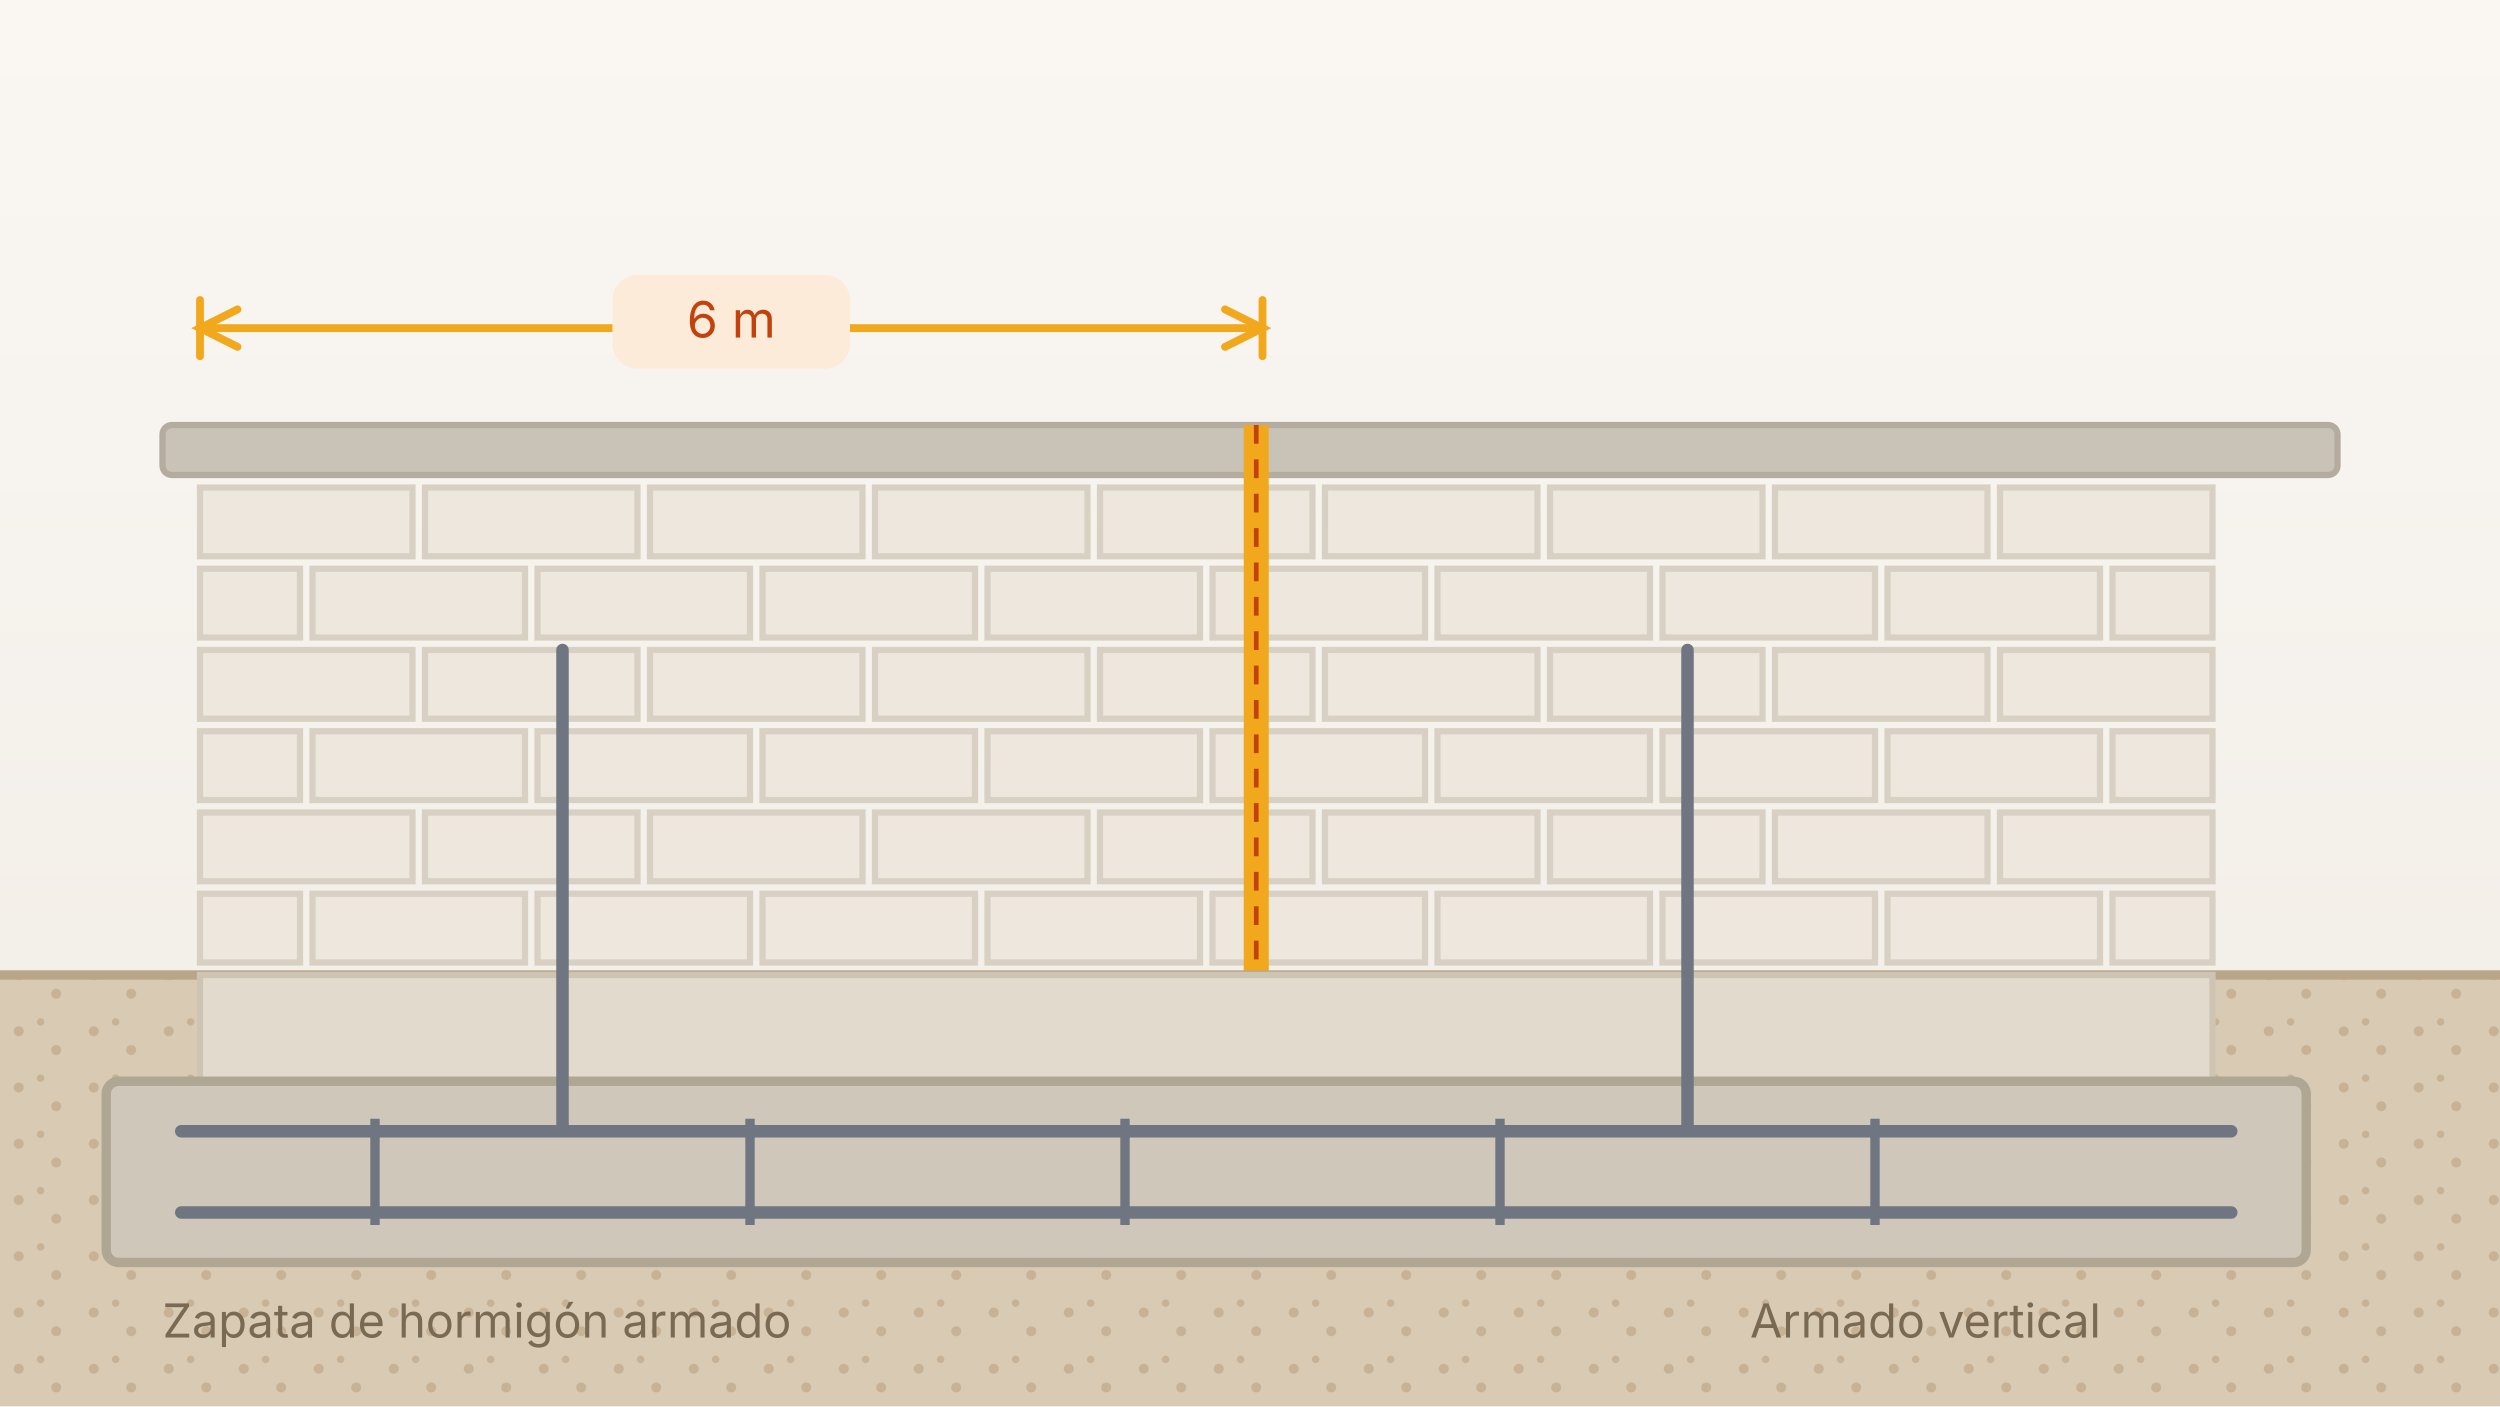
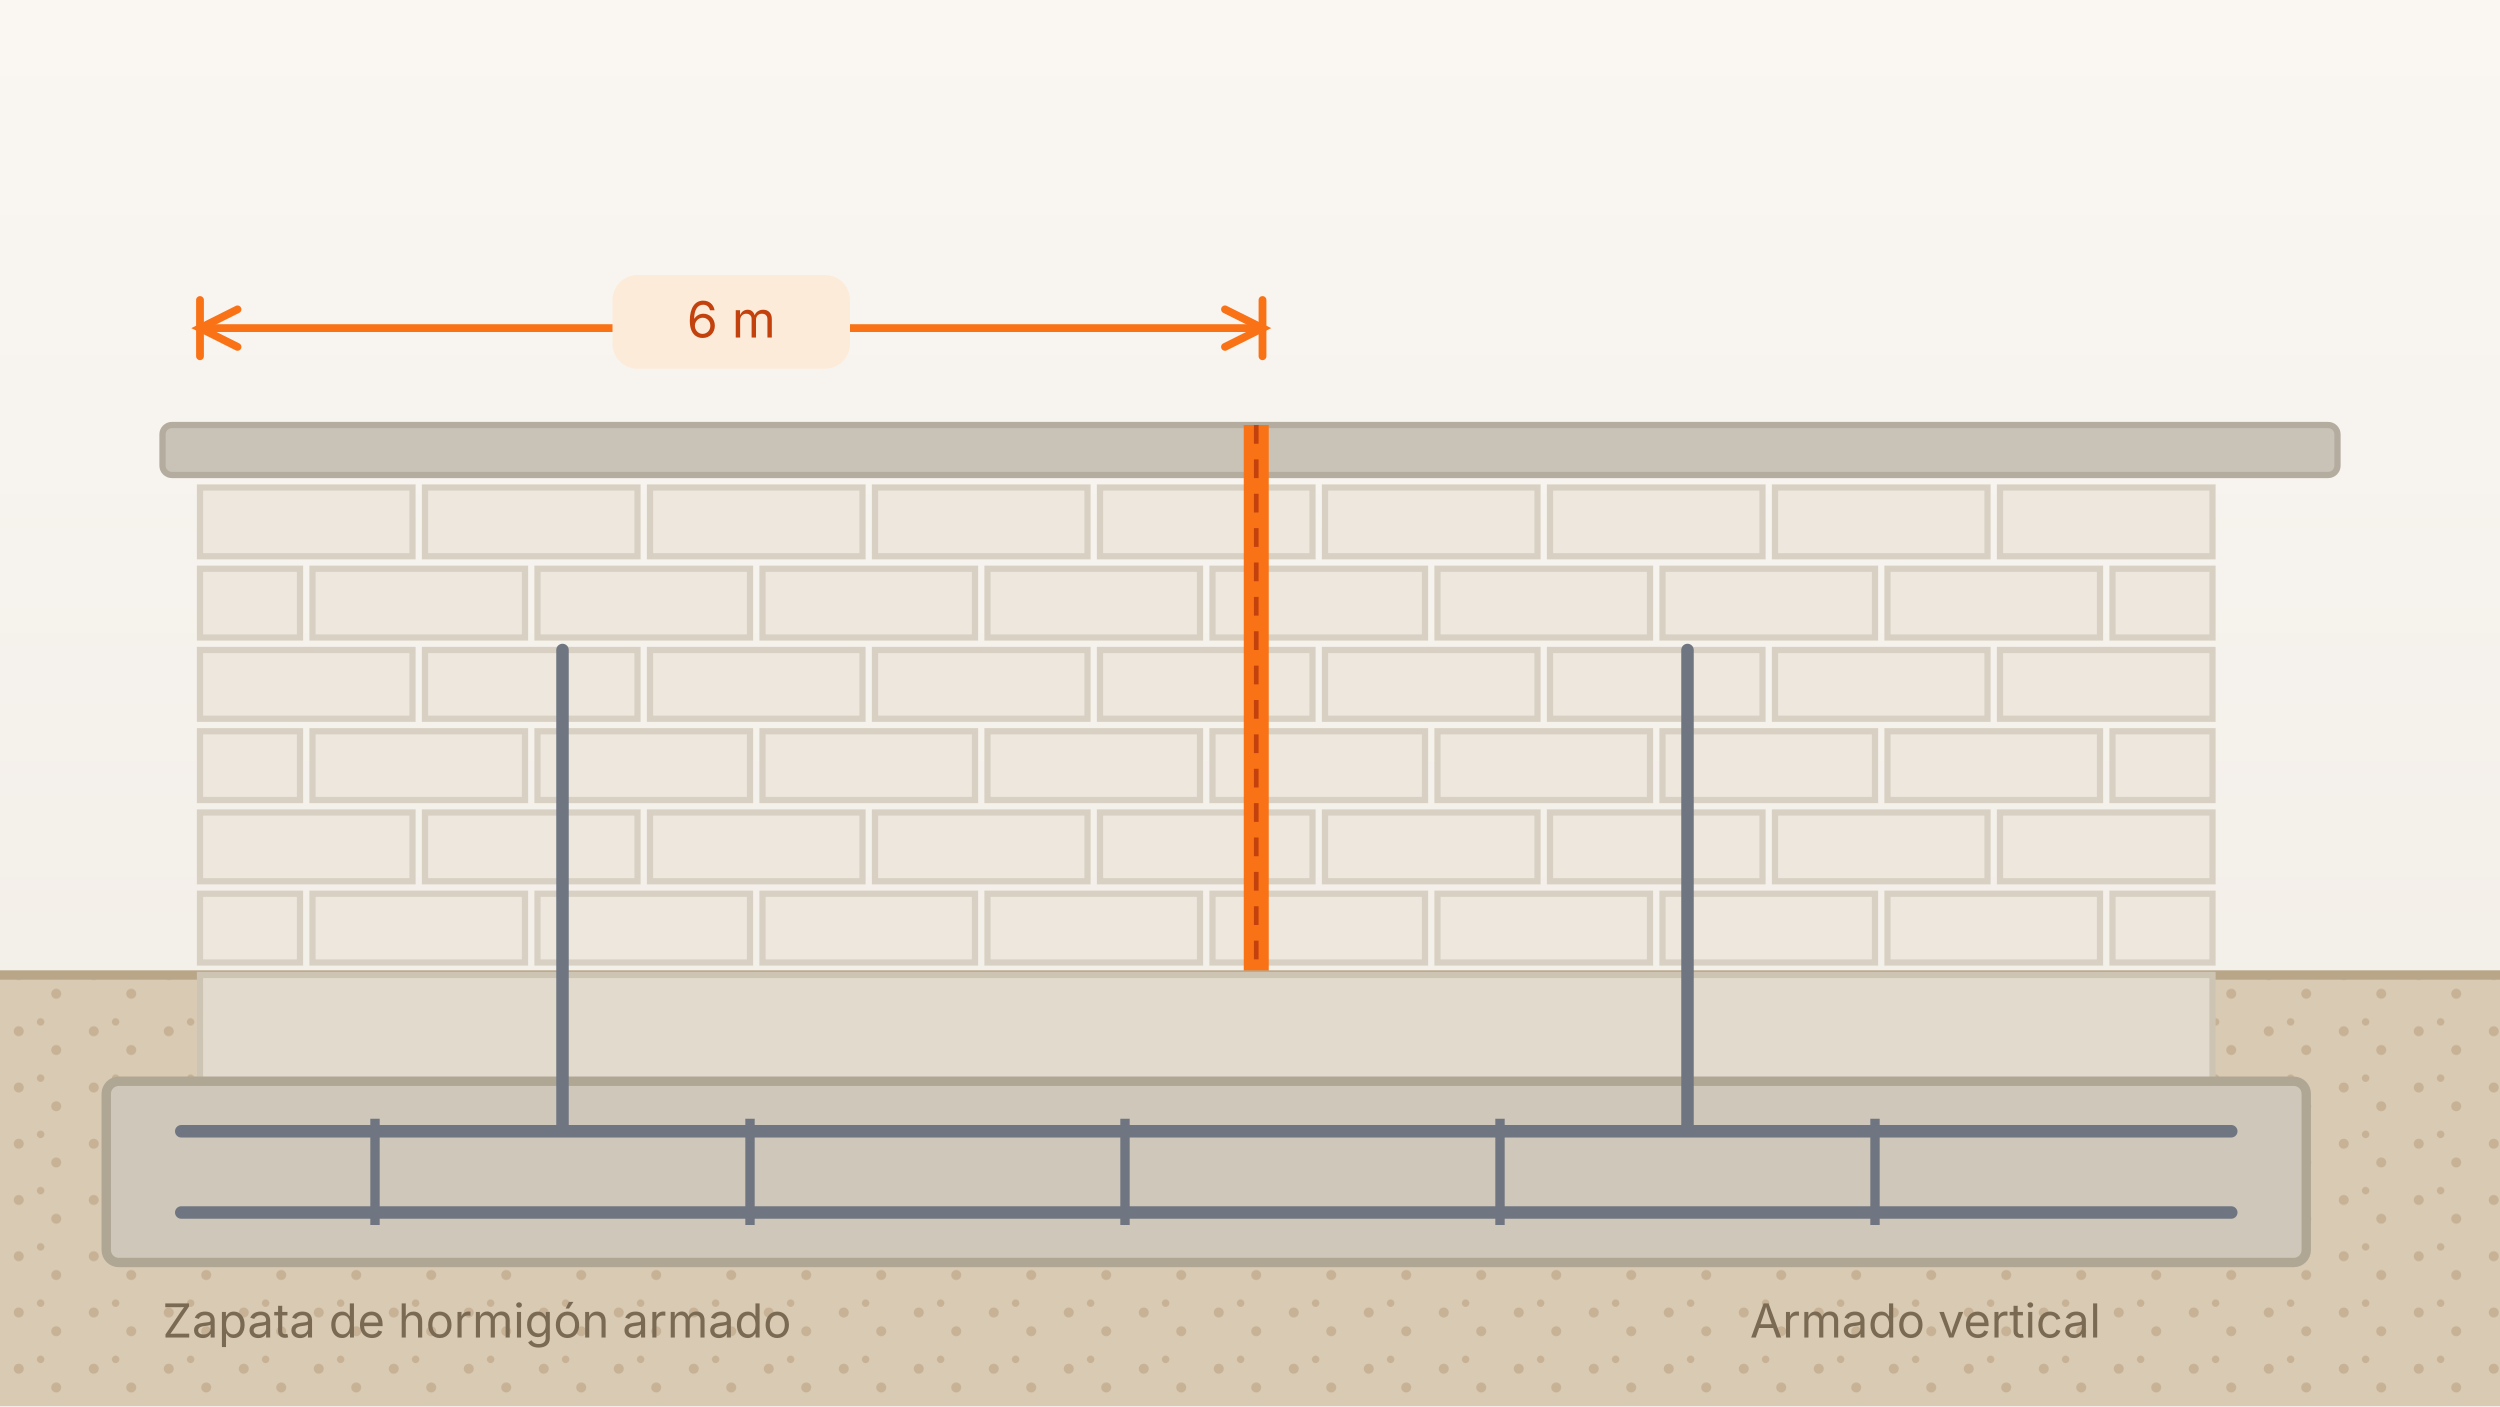
<svg xmlns="http://www.w3.org/2000/svg" viewBox="0 0 800 450" width="800" height="450" role="img" aria-label="Sección de un muro de bloque: albardilla, juntas de dilatación cada seis metros, armado vertical y zapata de hormigón armado bajo tierra">
  <defs>
    <linearGradient id="mb-cielo" x1="0" y1="0" x2="0" y2="1">
      <stop offset="0" stop-color="#FAF7F3" />
      <stop offset="1" stop-color="#F0EBE4" />
    </linearGradient>
    <pattern id="mb-tierra" width="24" height="18" patternUnits="userSpaceOnUse">
      <rect width="24" height="18" fill="#D9CAB3" />
      <circle cx="6" cy="6" r="1.6" fill="#C7B296" />
      <circle cx="18" cy="12" r="1.6" fill="#C7B296" />
      <circle cx="13" cy="3" r="1.2" fill="#C7B296" />
    </pattern>
  </defs>
  <rect width="800" height="450" fill="url(#mb-cielo)" />
-   <g stroke="#F2A81C" stroke-width="2.5" stroke-linecap="round">
+   <g stroke="#F97316" stroke-width="2.5" stroke-linecap="round">
    <path d="M64 96v18M404 96v18M64 105h340" />
    <path d="M76 99l-12 6 12 6M392 99l12 6-12 6" fill="none" />
  </g>
  <rect x="196" y="88" width="76" height="30" rx="8" fill="#FDEBD9" />
  <text x="234" y="108" font-family="Inter, sans-serif" font-size="16" fill="#C2410C" text-anchor="middle">6 m</text>
  <rect x="52" y="136" width="696" height="16" rx="3" fill="#C9C2B6" />
  <rect x="52" y="136" width="696" height="16" rx="3" fill="none" stroke="#B4AC9E" stroke-width="2" />
  <g fill="#EDE7DE" stroke="#D8D0C2" stroke-width="2">
    <rect x="64" y="156" width="68" height="22" />
    <rect x="136" y="156" width="68" height="22" />
    <rect x="208" y="156" width="68" height="22" />
    <rect x="280" y="156" width="68" height="22" />
    <rect x="352" y="156" width="68" height="22" />
    <rect x="424" y="156" width="68" height="22" />
    <rect x="496" y="156" width="68" height="22" />
    <rect x="568" y="156" width="68" height="22" />
    <rect x="640" y="156" width="68" height="22" />
    <rect x="64" y="182" width="32" height="22" />
    <rect x="100" y="182" width="68" height="22" />
    <rect x="172" y="182" width="68" height="22" />
    <rect x="244" y="182" width="68" height="22" />
    <rect x="316" y="182" width="68" height="22" />
    <rect x="388" y="182" width="68" height="22" />
    <rect x="460" y="182" width="68" height="22" />
    <rect x="532" y="182" width="68" height="22" />
    <rect x="604" y="182" width="68" height="22" />
    <rect x="676" y="182" width="32" height="22" />
    <rect x="64" y="208" width="68" height="22" />
    <rect x="136" y="208" width="68" height="22" />
    <rect x="208" y="208" width="68" height="22" />
    <rect x="280" y="208" width="68" height="22" />
    <rect x="352" y="208" width="68" height="22" />
    <rect x="424" y="208" width="68" height="22" />
    <rect x="496" y="208" width="68" height="22" />
    <rect x="568" y="208" width="68" height="22" />
    <rect x="640" y="208" width="68" height="22" />
    <rect x="64" y="234" width="32" height="22" />
    <rect x="100" y="234" width="68" height="22" />
    <rect x="172" y="234" width="68" height="22" />
    <rect x="244" y="234" width="68" height="22" />
    <rect x="316" y="234" width="68" height="22" />
    <rect x="388" y="234" width="68" height="22" />
    <rect x="460" y="234" width="68" height="22" />
    <rect x="532" y="234" width="68" height="22" />
    <rect x="604" y="234" width="68" height="22" />
    <rect x="676" y="234" width="32" height="22" />
    <rect x="64" y="260" width="68" height="22" />
    <rect x="136" y="260" width="68" height="22" />
    <rect x="208" y="260" width="68" height="22" />
    <rect x="280" y="260" width="68" height="22" />
    <rect x="352" y="260" width="68" height="22" />
    <rect x="424" y="260" width="68" height="22" />
    <rect x="496" y="260" width="68" height="22" />
    <rect x="568" y="260" width="68" height="22" />
    <rect x="640" y="260" width="68" height="22" />
    <rect x="64" y="286" width="32" height="22" />
    <rect x="100" y="286" width="68" height="22" />
    <rect x="172" y="286" width="68" height="22" />
    <rect x="244" y="286" width="68" height="22" />
    <rect x="316" y="286" width="68" height="22" />
    <rect x="388" y="286" width="68" height="22" />
    <rect x="460" y="286" width="68" height="22" />
    <rect x="532" y="286" width="68" height="22" />
    <rect x="604" y="286" width="68" height="22" />
    <rect x="676" y="286" width="32" height="22" />
  </g>
-   <rect x="398" y="136" width="8" height="176" fill="#F2A81C" />
+   <rect x="398" y="136" width="8" height="176" fill="#F97316" />
  <path d="M402 136v176" stroke="#C2410C" stroke-width="1.5" stroke-dasharray="6 5" />
  <text x="414" y="330" font-family="Inter, sans-serif" font-size="15" fill="#C2410C">Junta de dilatación</text>
  <rect y="312" width="800" height="138" fill="url(#mb-tierra)" />
  <path d="M0 312h800" stroke="#B9A588" stroke-width="3" />
  <rect x="64" y="312" width="644" height="34" fill="#E2DACD" stroke="#CDC4B4" stroke-width="2" />
  <rect x="34" y="346" width="704" height="58" rx="4" fill="#CFC7BA" />
  <rect x="34" y="346" width="704" height="58" rx="4" fill="none" stroke="#AFA694" stroke-width="3" />
  <g stroke="#6F7681" stroke-width="4" stroke-linecap="round">
    <path d="M58 362h656M58 388h656" />
  </g>
  <g stroke="#6F7681" stroke-width="3" fill="none">
    <path d="M120 358v34M240 358v34M360 358v34M480 358v34M600 358v34" />
  </g>
  <g stroke="#6F7681" stroke-width="4" stroke-linecap="round">
    <path d="M180 360V208M540 360V208" />
  </g>
  <text x="52" y="428" font-family="Inter, sans-serif" font-size="15" fill="#7A6A54">Zapata de hormigón armado</text>
  <text x="560" y="428" font-family="Inter, sans-serif" font-size="15" fill="#7A6A54">Armado vertical</text>
</svg>
